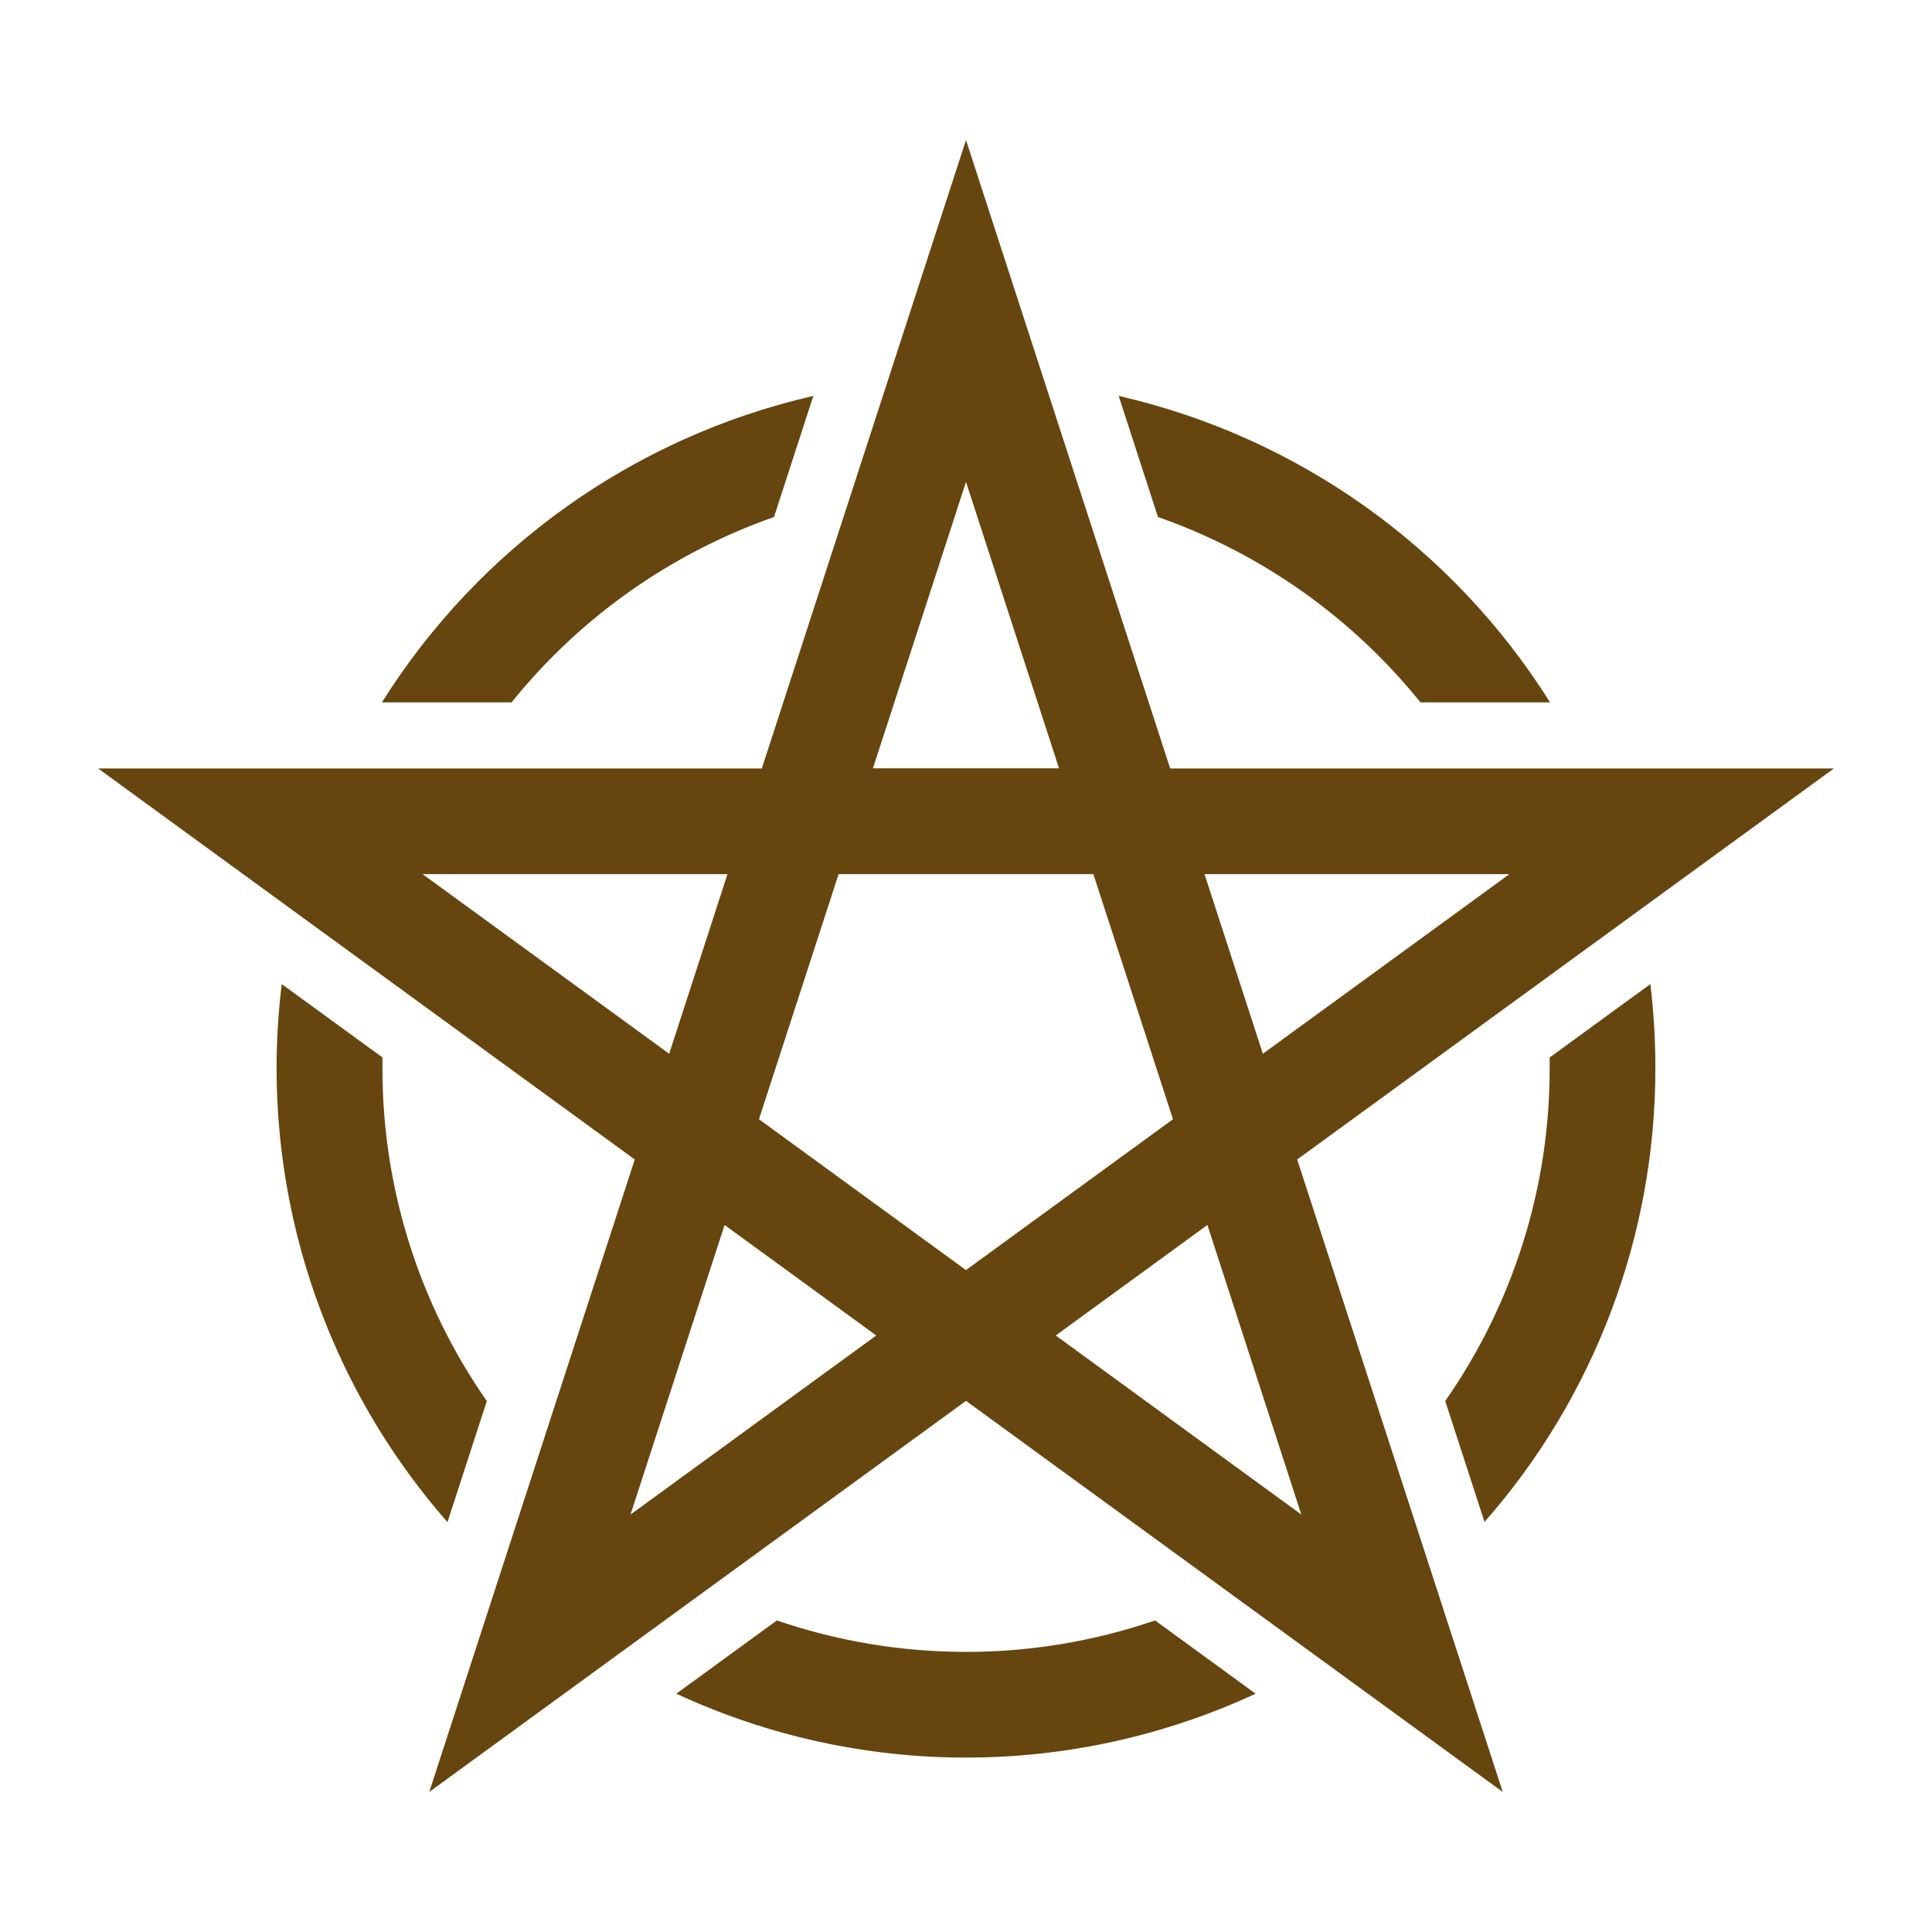
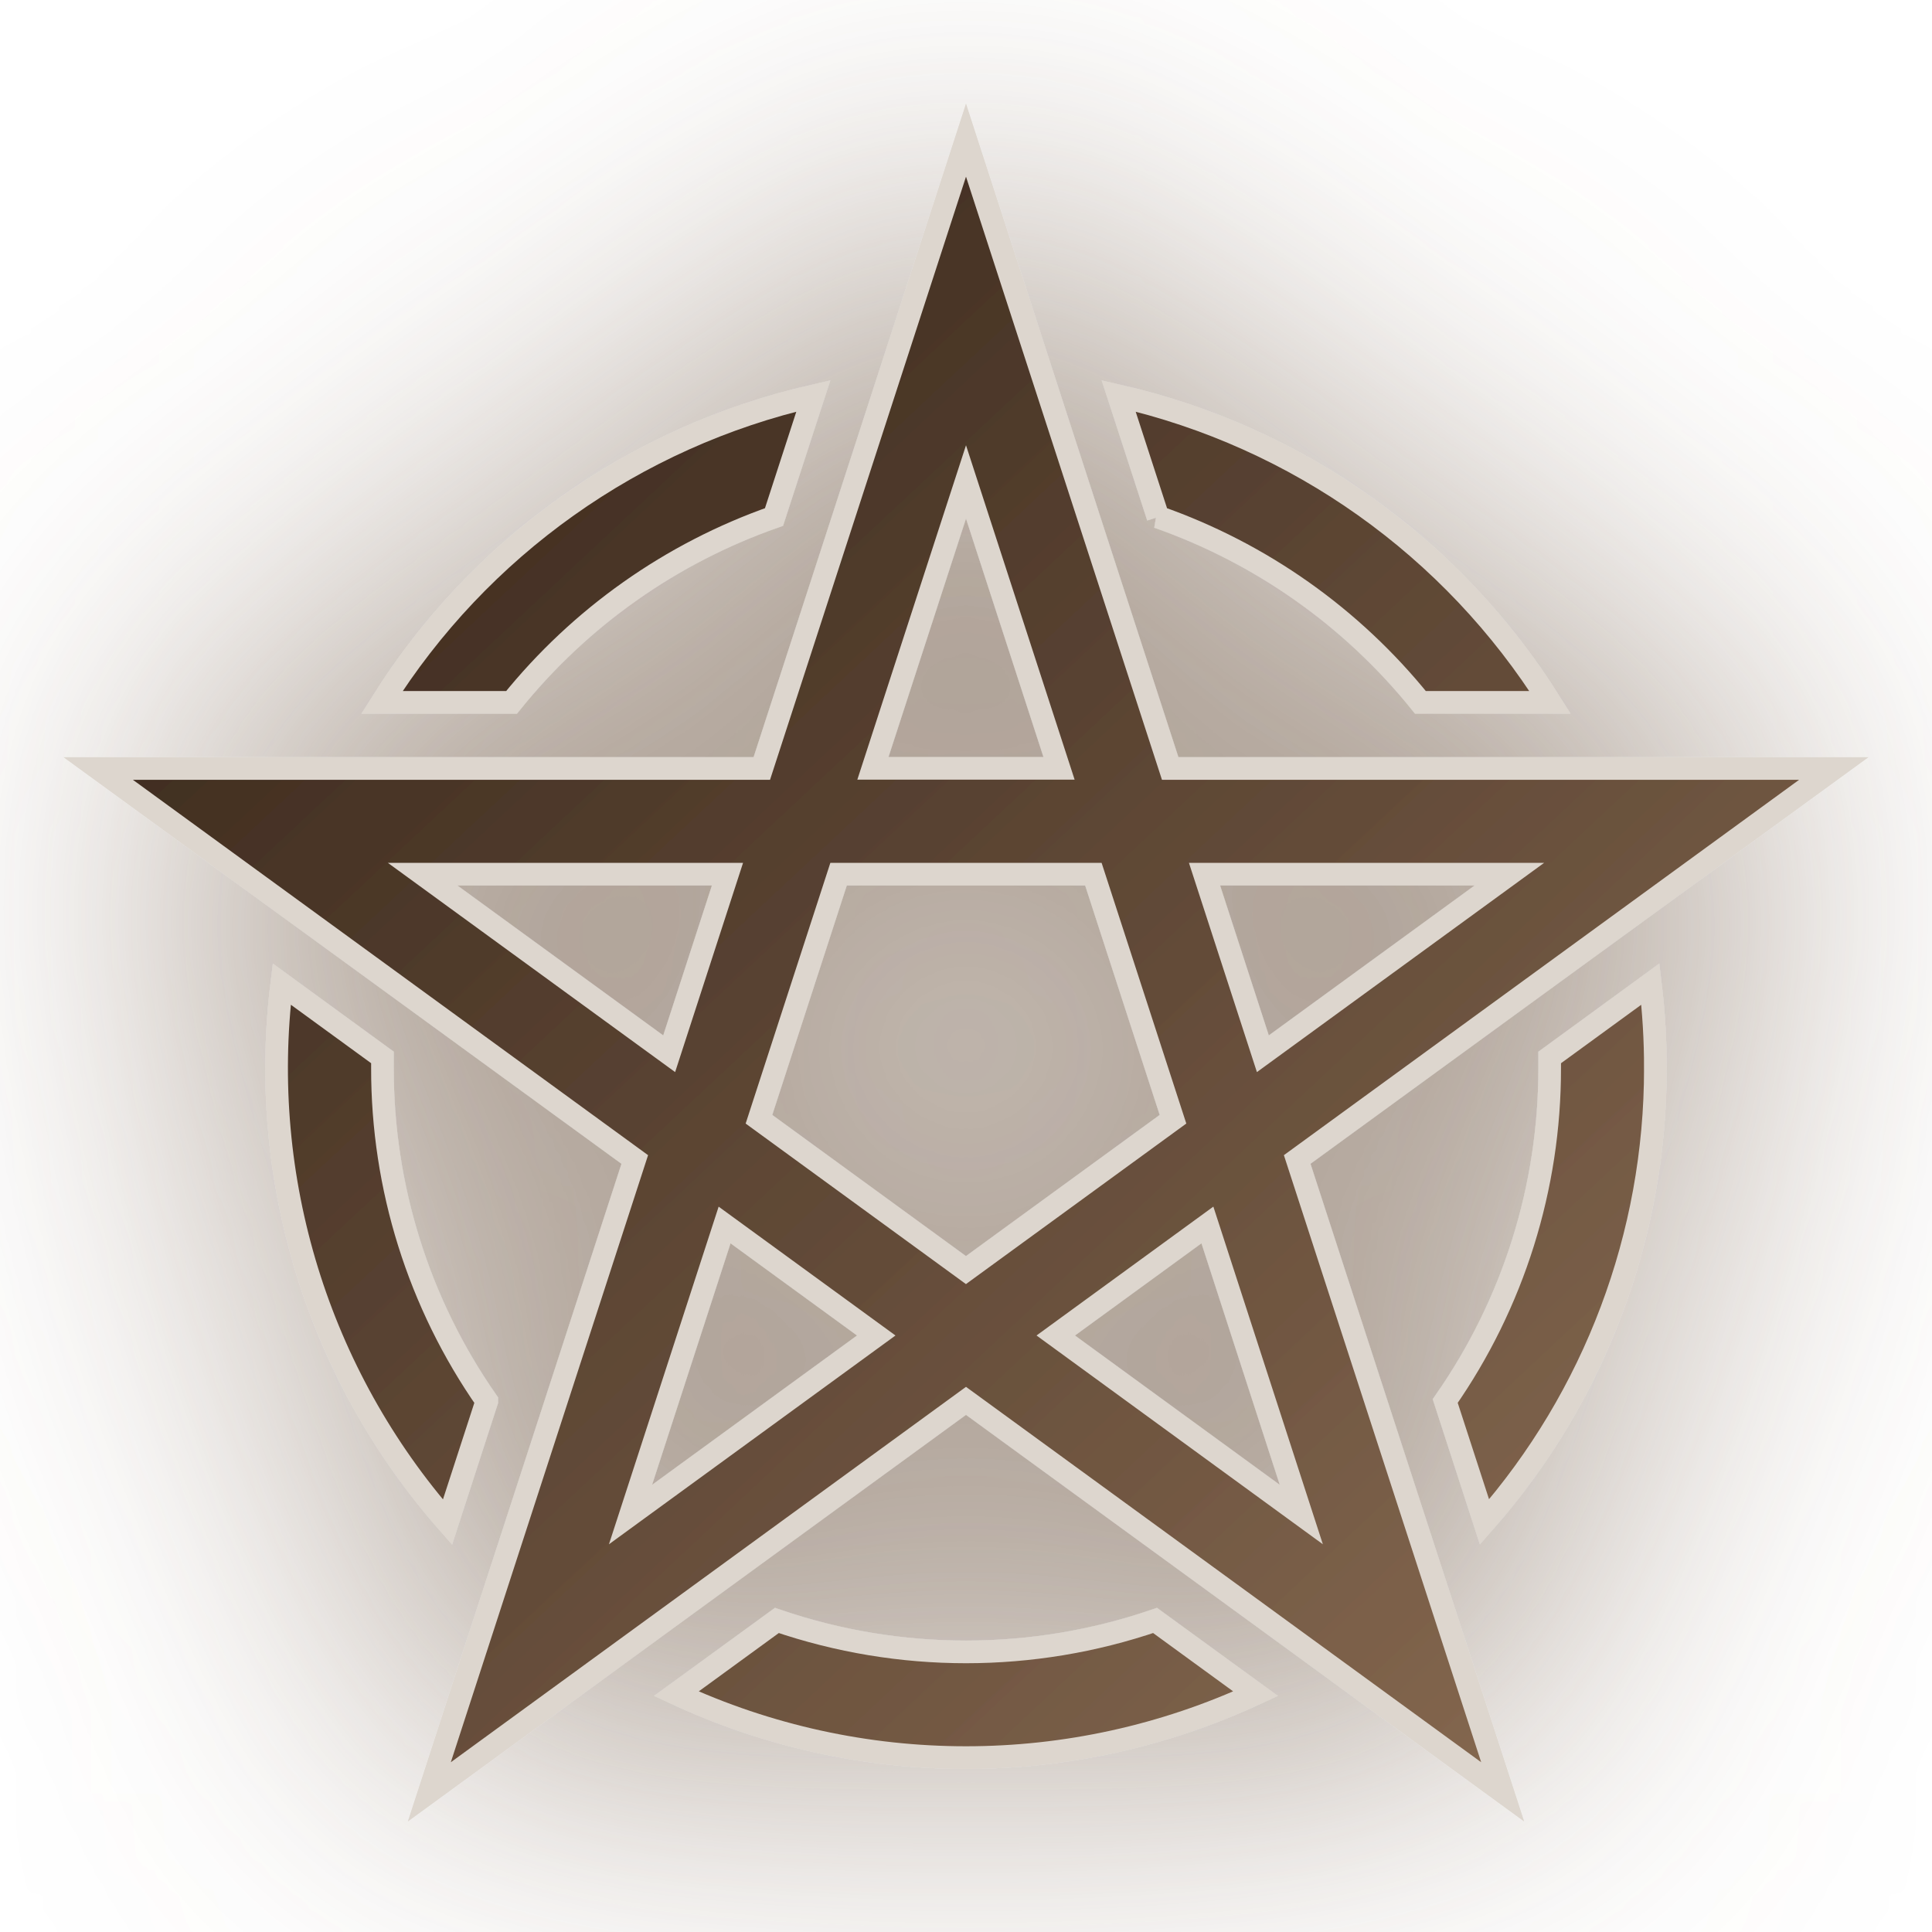
<svg xmlns="http://www.w3.org/2000/svg" viewBox="0 0 512 512">
+   <defs>
+     <filter id="shadow-1" height="300%" width="300%" x="-100%" y="-100%">
+       <feFlood flood-color="rgba(133, 113, 96, 1)" result="flood" />
+       <feComposite in="flood" in2="SourceGraphic" operator="atop" result="composite" />
+       <feGaussianBlur in="composite" stdDeviation="50" result="blur" />
+       <feOffset dx="0" dy="0" result="offset" />
+       <feComposite in="SourceGraphic" in2="offset" operator="over" />
+     </filter>
+     <linearGradient x1="0" x2="1" y1="0" y2="1" id="gradient-1">
+       <stop offset="0%" stop-color="#2e1e14" stop-opacity="1" />
+       <stop offset="100%" stop-color="#8d6f55" stop-opacity="1" />
+     </linearGradient>
+   </defs>
  <g class="" style="" transform="translate(0,0)">
-     <path d="M486 203.652H310.111L256 37.113l-54.111 166.539H26l142.22 103.623-54.462 167.612L256 371.24l142.242 103.646-54.473-167.612zm-85.995 28.008l-65.335 47.596-15.46-47.596h80.795zM256 127.708l24.658 75.91H231.33zM111.995 231.66h80.795l-15.45 47.596zm55.097 169.713l24.932-76.743 40.194 29.29zm34.041-104.762l21.1-64.951h67.524l21.099 64.95-54.867 39.977zm143.731 104.762l-65.082-47.454 40.194-29.29zm-37.983-264.359l-10.424-32.092a183.269 183.269 0 0 1 114.322 81.21H376.43a155.293 155.293 0 0 0-69.55-49.118zM129 371.328l-10.413 32.049a182.425 182.425 0 0 1-43.918-142.581l26.684 19.435v2.847A153.804 153.804 0 0 0 129 371.284zm177.104 58.108l26.64 19.413a182.447 182.447 0 0 1-153.51 0l26.64-19.413a154.79 154.79 0 0 0 100.23 0zM135.569 186.133h-34.348a183.269 183.269 0 0 1 114.322-81.21l-10.424 32.091a155.293 155.293 0 0 0-69.55 49.119zm303.12 96.955a181.922 181.922 0 0 1-45.276 120.245L383 371.285a153.804 153.804 0 0 0 27.68-88.197v-2.846l26.683-19.446a183.685 183.685 0 0 1 1.325 22.292z" fill="#67450e" fill-opacity="1" />
+     <path d="M486 203.652H310.111L256 37.113l-54.111 166.539H26l142.22 103.623-54.462 167.612L256 371.24l142.242 103.646-54.473-167.612zm-85.995 28.008l-65.335 47.596-15.46-47.596h80.795zM256 127.708l24.658 75.91H231.33zM111.995 231.66h80.795l-15.45 47.596zm55.097 169.713l24.932-76.743 40.194 29.29zm34.041-104.762l21.1-64.951h67.524l21.099 64.95-54.867 39.977zm143.731 104.762l-65.082-47.454 40.194-29.29zm-37.983-264.359l-10.424-32.092a183.269 183.269 0 0 1 114.322 81.21H376.43a155.293 155.293 0 0 0-69.55-49.118zM129 371.328l-10.413 32.049a182.425 182.425 0 0 1-43.918-142.581l26.684 19.435v2.847A153.804 153.804 0 0 0 129 371.284zm177.104 58.108l26.64 19.413a182.447 182.447 0 0 1-153.51 0l26.64-19.413a154.79 154.79 0 0 0 100.23 0zM135.569 186.133h-34.348a183.269 183.269 0 0 1 114.322-81.21l-10.424 32.091a155.293 155.293 0 0 0-69.55 49.119zm303.12 96.955a181.922 181.922 0 0 1-45.276 120.245L383 371.285a153.804 153.804 0 0 0 27.68-88.197v-2.846l26.683-19.446a183.685 183.685 0 0 1 1.325 22.292z" fill="url(#gradient-1)" stroke="#ddd6ce" stroke-opacity="1" stroke-width="6" filter="url(#shadow-1)" />
  </g>
</svg>
